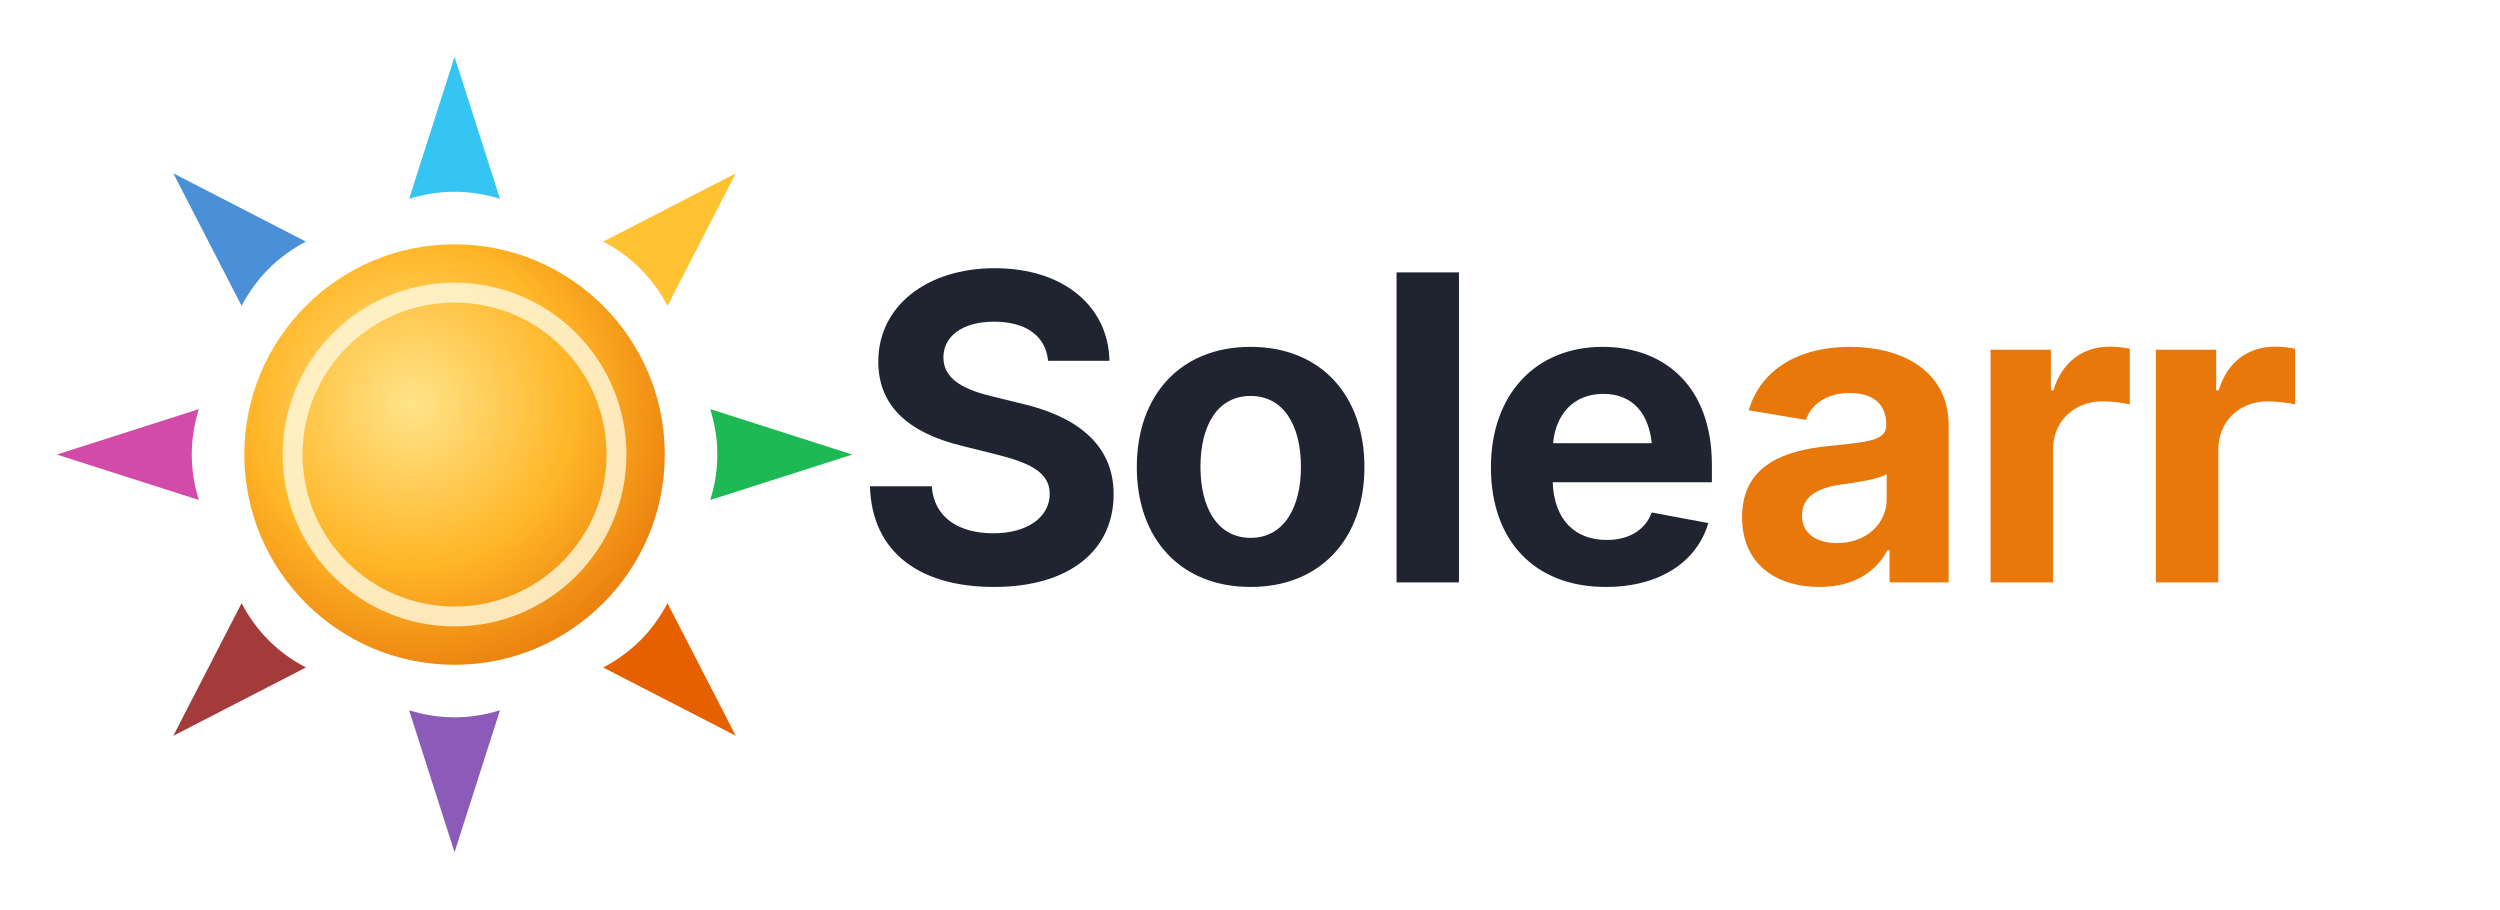
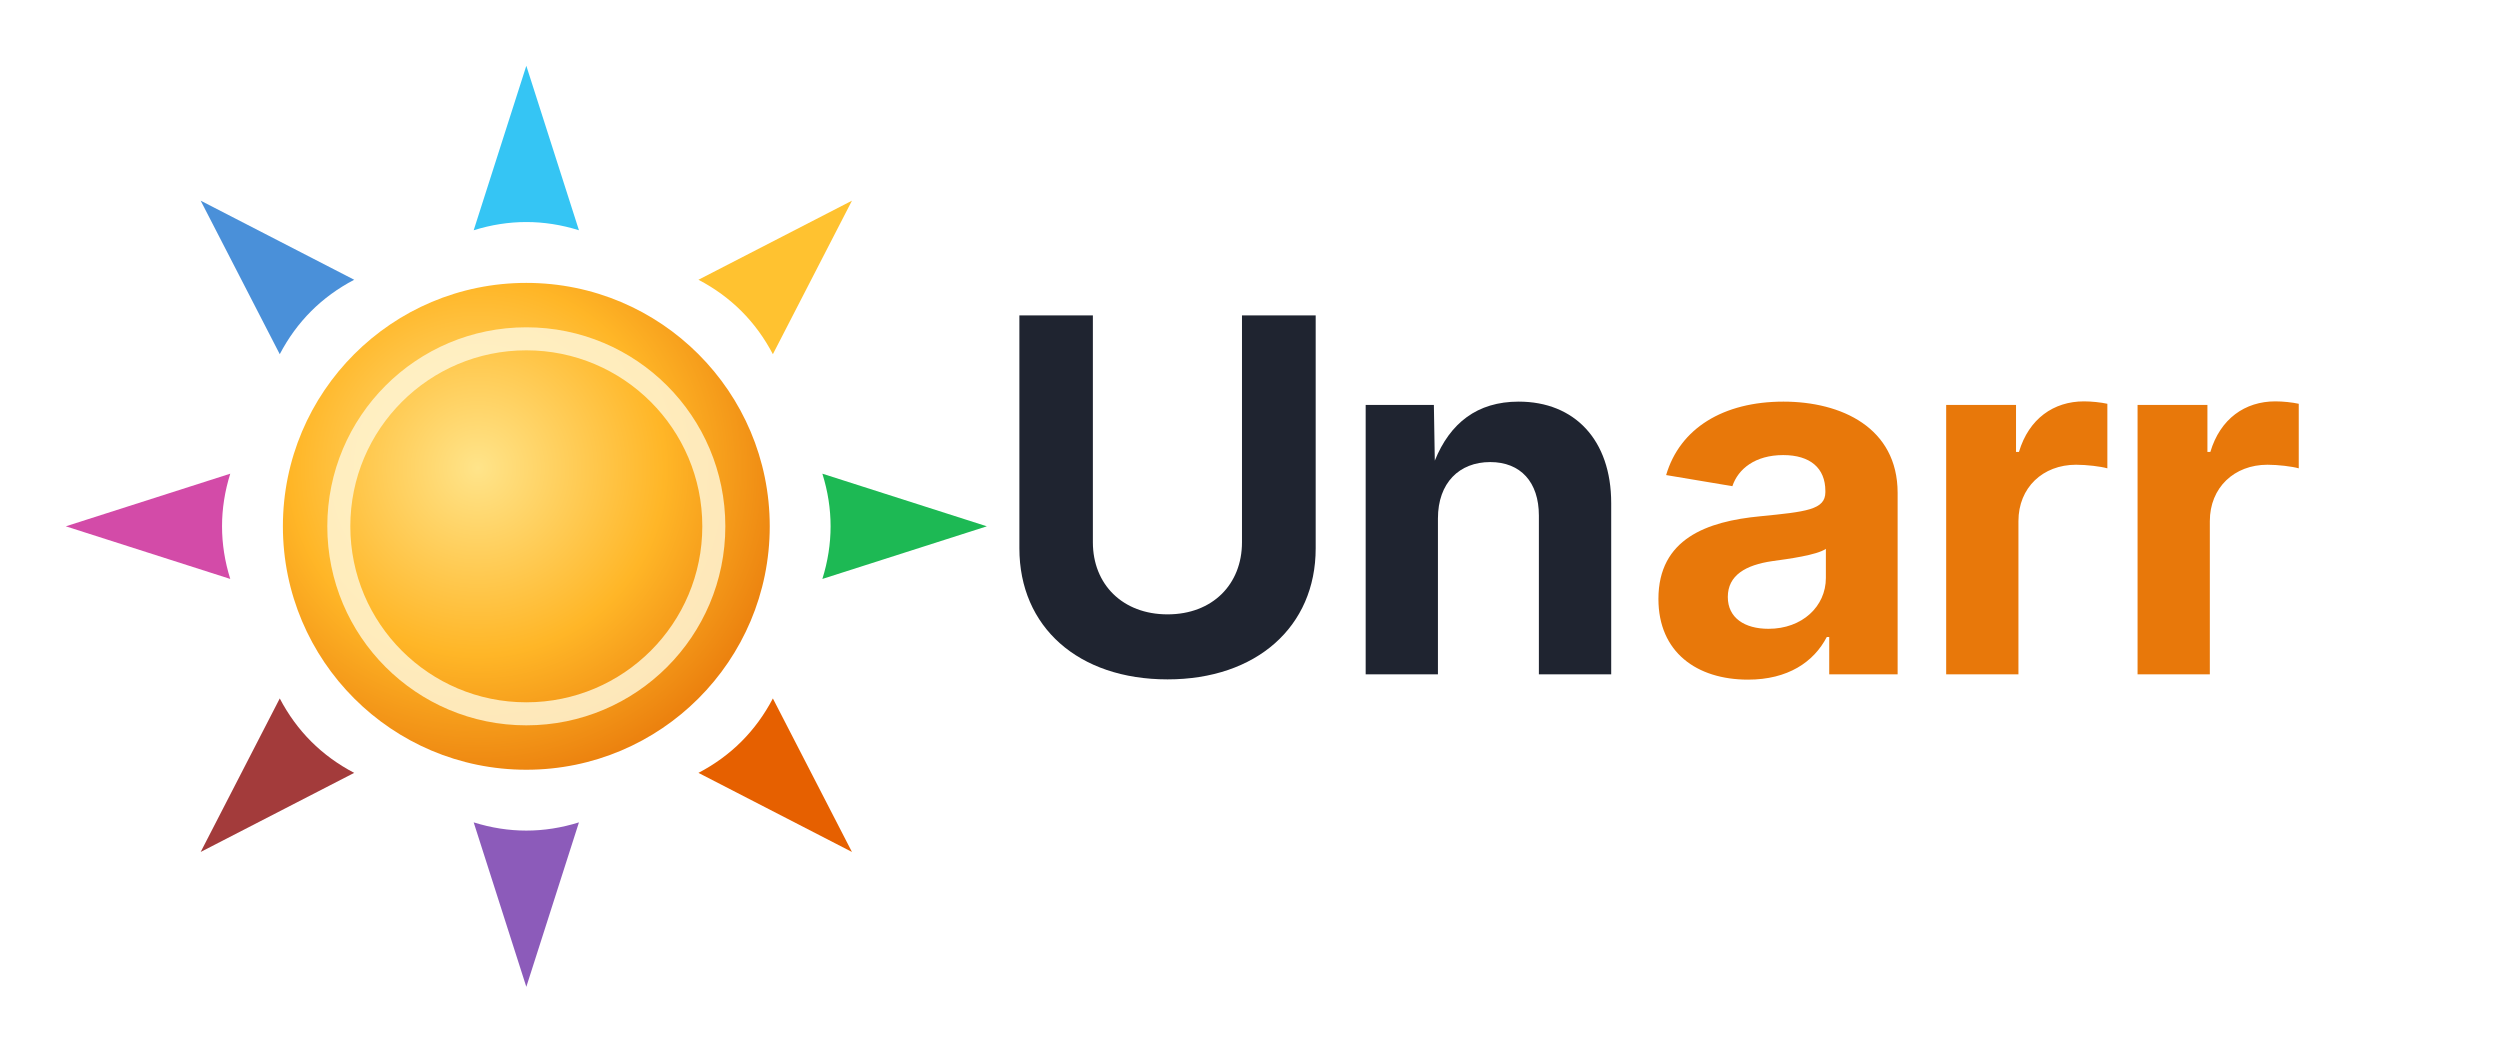
- <svg xmlns="http://www.w3.org/2000/svg" viewBox="0 0 880 320" width="880" height="320">
+ <svg xmlns="http://www.w3.org/2000/svg" viewBox="0 0 760 320" width="760" height="320">
  <defs>
    <radialGradient id="core" cx="40%" cy="38%" r="70%">
      <stop offset="0%" stop-color="#FFE48A" />
      <stop offset="55%" stop-color="#FFB627" />
      <stop offset="100%" stop-color="#E8780A" />
    </radialGradient>
    <path id="ray" d="M160 20 L176 70 Q160 65 144 70 Z" />
  </defs>
  <g>
    <use href="#ray" fill="#35C5F4" transform="rotate(0 160 160)" />
    <use href="#ray" fill="#FFC230" transform="rotate(45 160 160)" />
    <use href="#ray" fill="#1DB954" transform="rotate(90 160 160)" />
    <use href="#ray" fill="#E66000" transform="rotate(135 160 160)" />
    <use href="#ray" fill="#8C5BBA" transform="rotate(180 160 160)" />
    <use href="#ray" fill="#A33B3B" transform="rotate(225 160 160)" />
    <use href="#ray" fill="#D34BA8" transform="rotate(270 160 160)" />
    <use href="#ray" fill="#4A90D9" transform="rotate(315 160 160)" />
  </g>
  <circle cx="160" cy="160" r="74" fill="url(#core)" />
  <circle cx="160" cy="160" r="57" fill="none" stroke="#FFF6D6" stroke-opacity="0.85" stroke-width="7" />
-   <text x="300" y="205" font-family="Inter, 'Segoe UI', Helvetica, Arial, sans-serif" font-size="150" font-weight="700" letter-spacing="-4" fill="#1F2430">Sole<tspan fill="#E8780A">arr</tspan>
+   <text x="300" y="205" font-family="Inter, 'Segoe UI', Helvetica, Arial, sans-serif" font-size="150" font-weight="700" letter-spacing="-4" fill="#1F2430">Un<tspan fill="#E8780A">arr</tspan>
  </text>
</svg>
